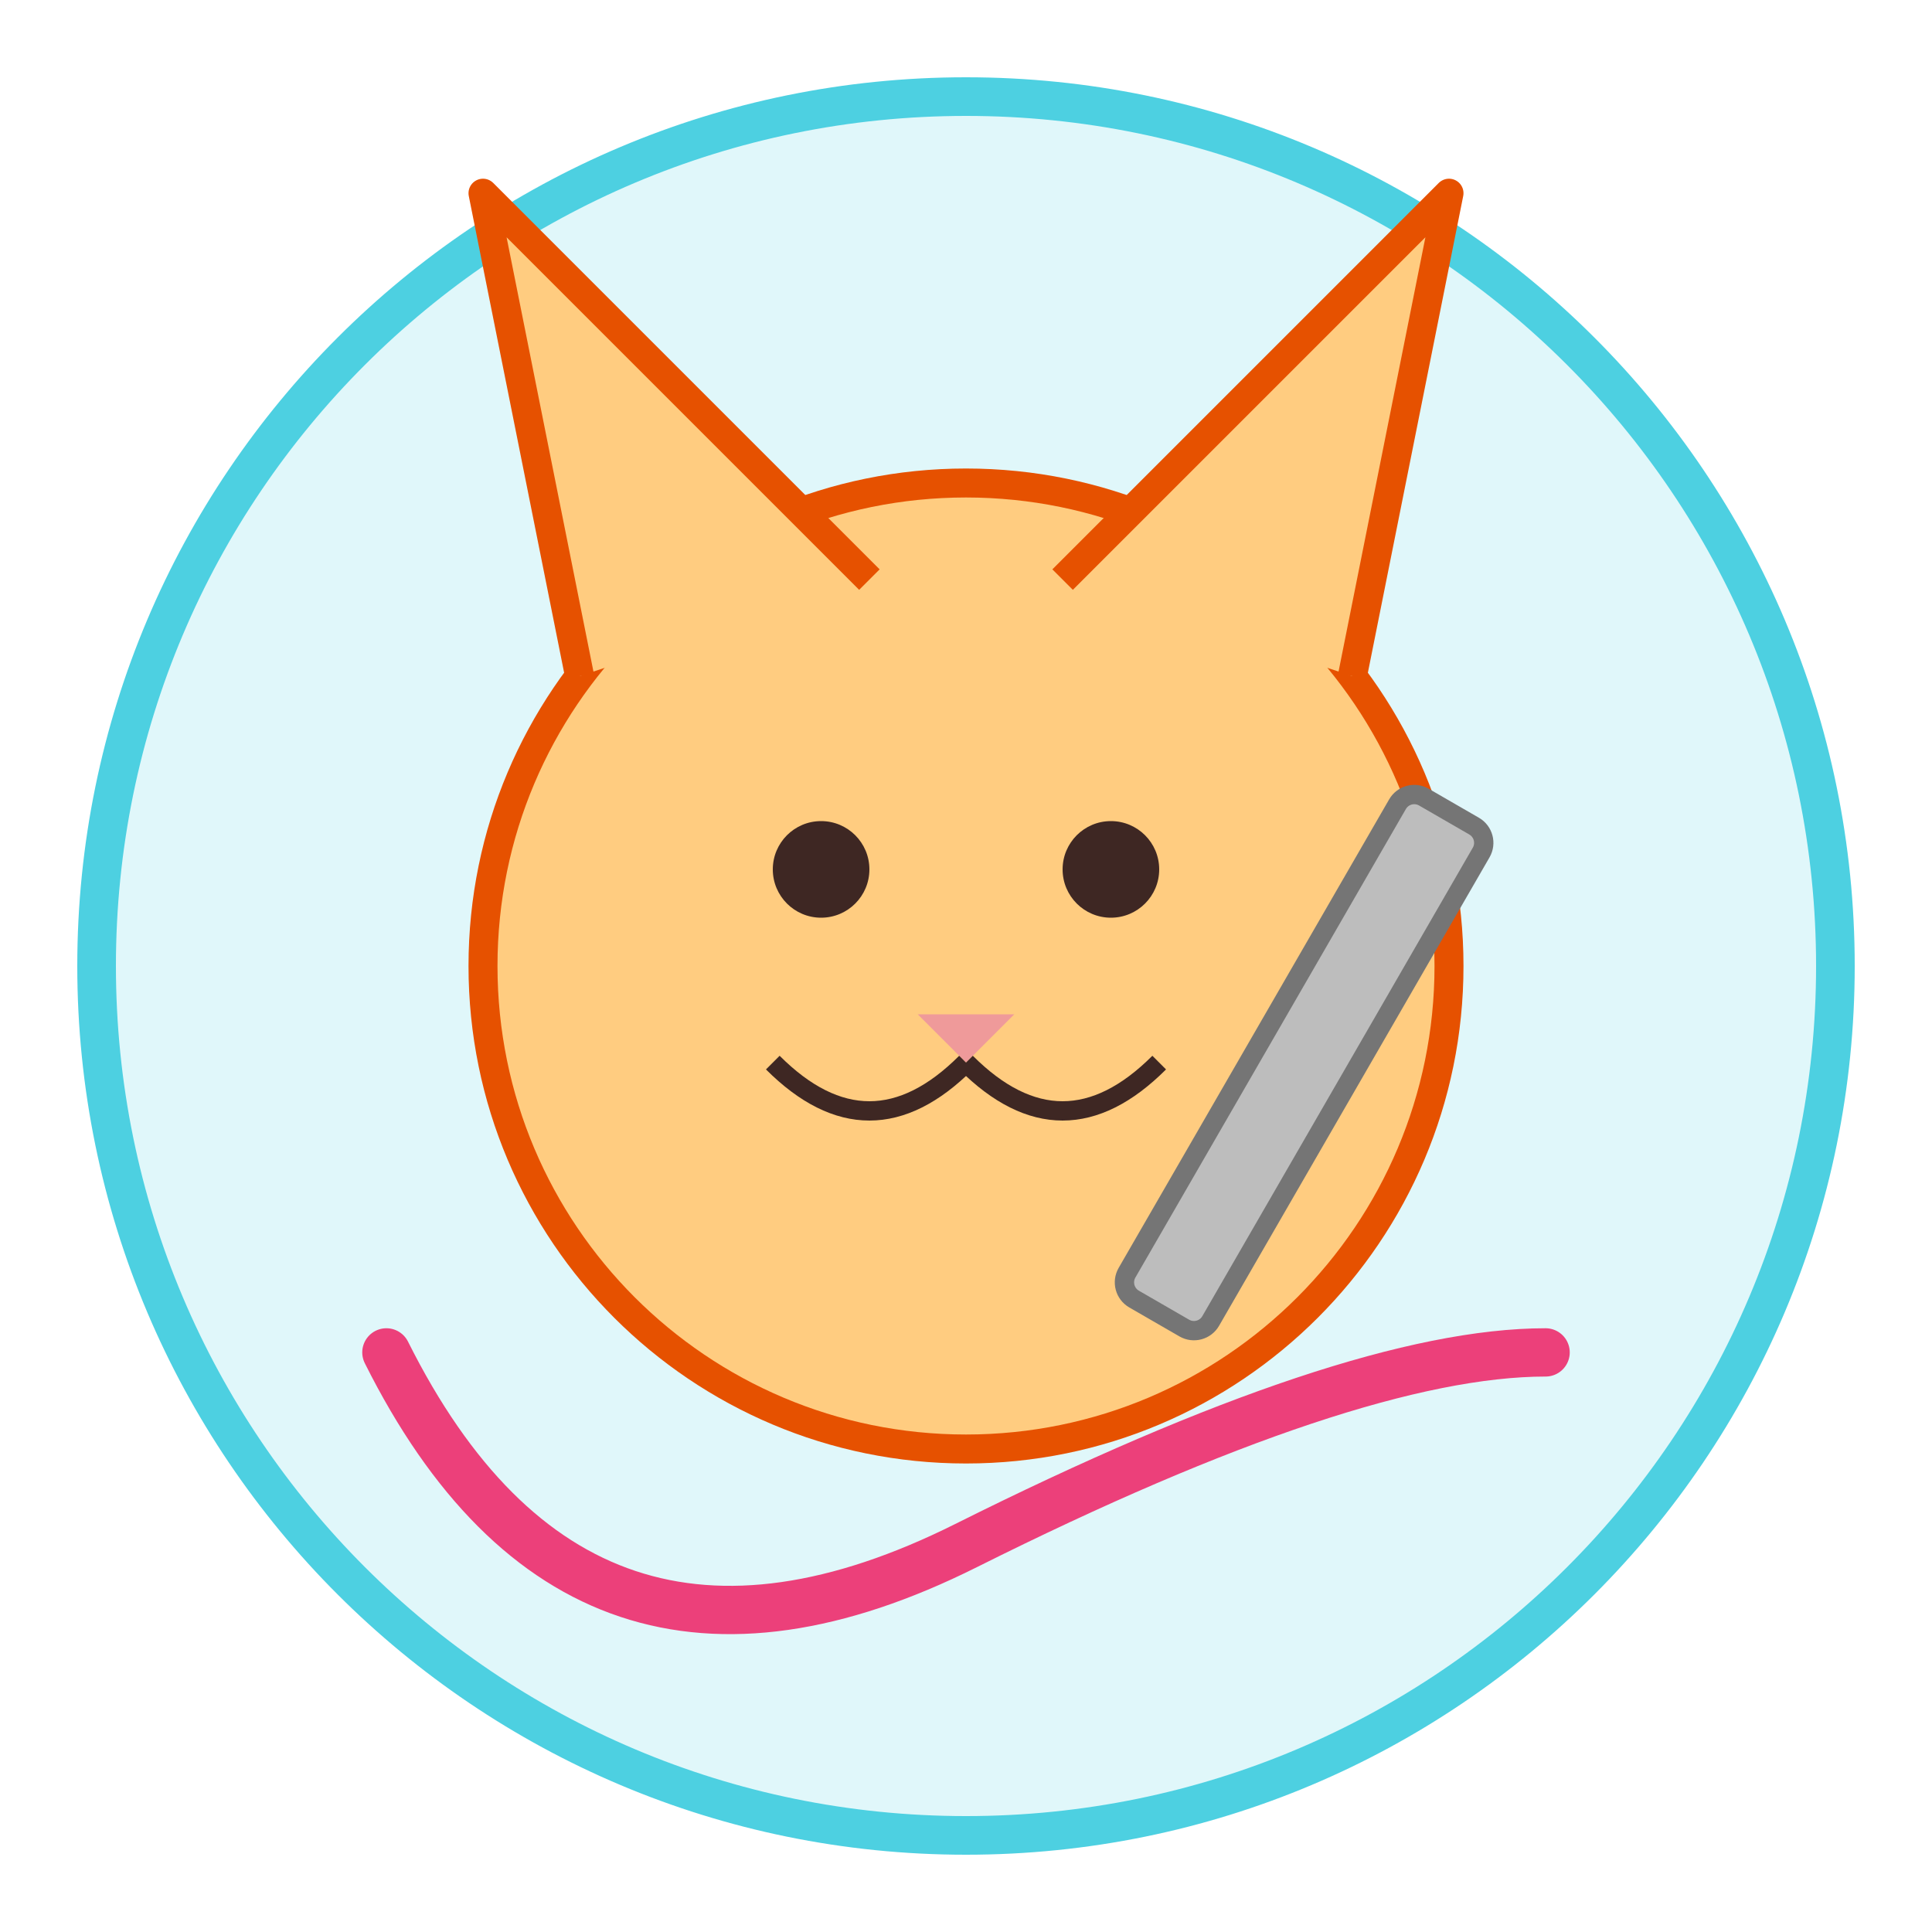
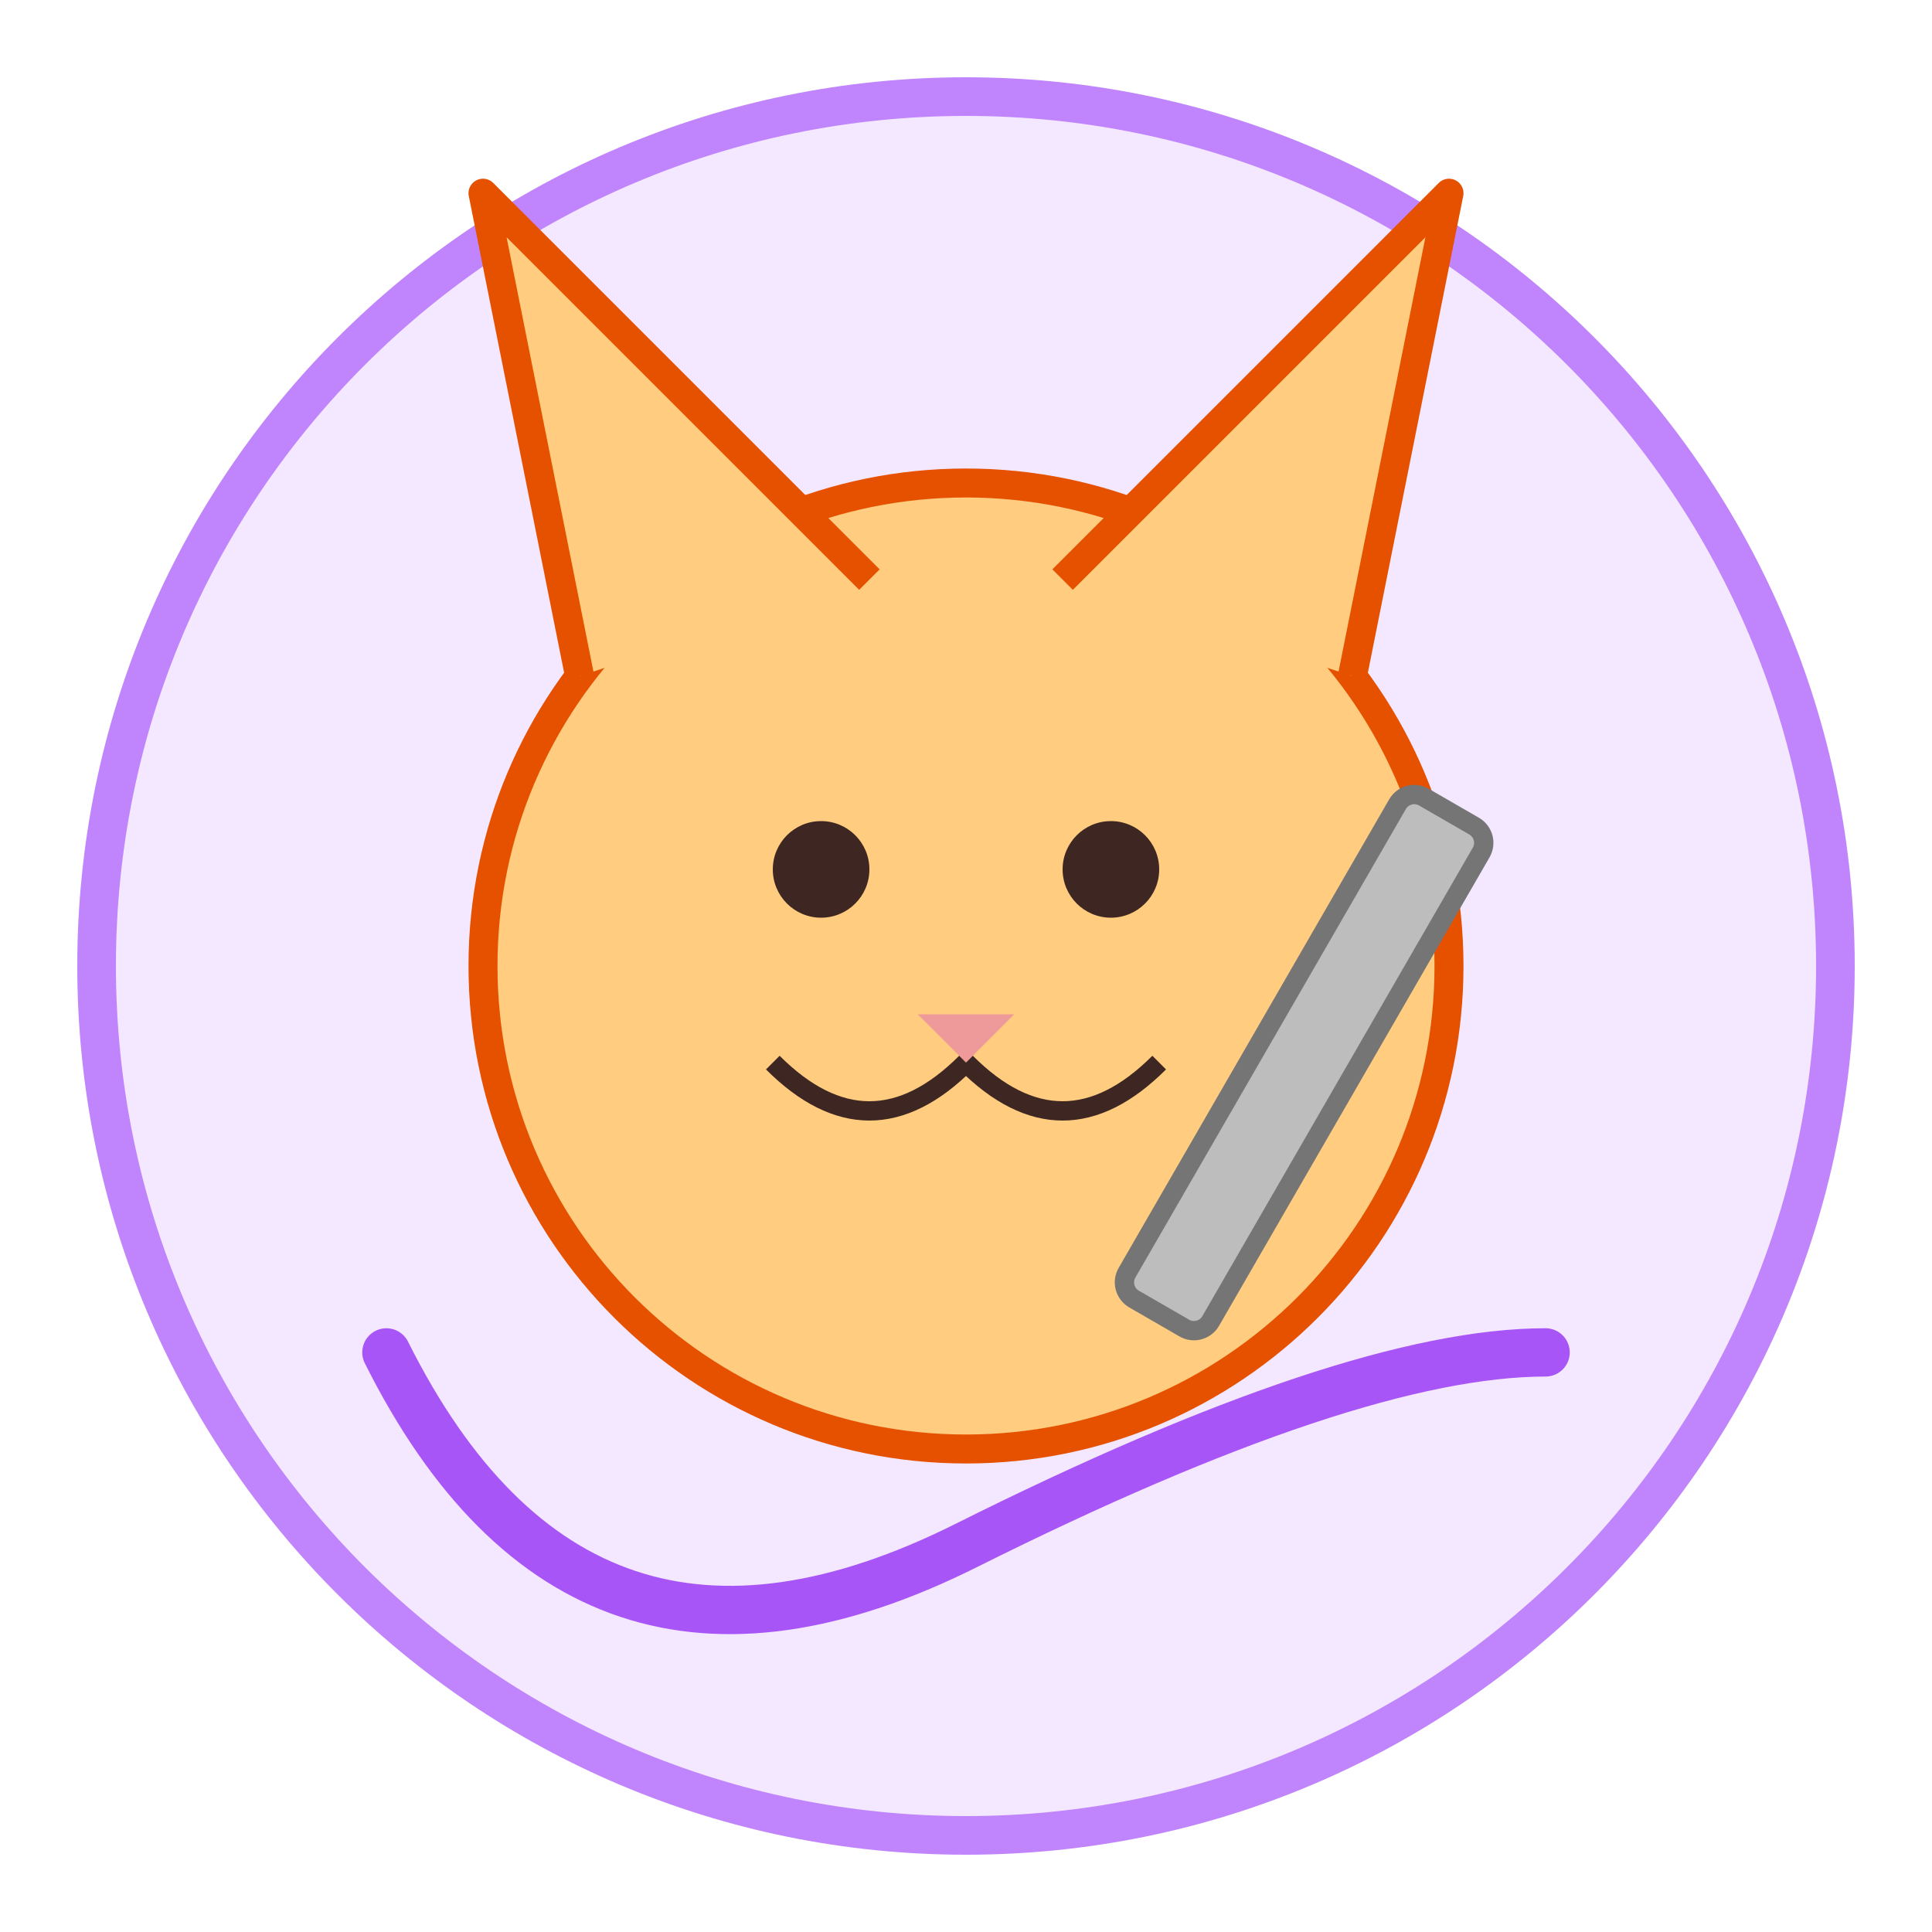
<svg xmlns="http://www.w3.org/2000/svg" viewBox="0 0 200 200">
-   <circle cx="100" cy="100" r="90" fill="#e0f7fa" stroke="#4dd0e1" stroke-width="4" />
+   <circle cx="100" cy="100" r="90" fill="#f3e8ff" stroke="#c084fc" stroke-width="4" />
  <circle cx="100" cy="100" r="50" fill="#ffcc80" stroke="#e65100" stroke-width="3" />
  <path d="M60,70 L50,20 L90,60" fill="#ffcc80" stroke="#e65100" stroke-width="3" stroke-linejoin="round" />
  <path d="M140,70 L150,20 L110,60" fill="#ffcc80" stroke="#e65100" stroke-width="3" stroke-linejoin="round" />
  <circle cx="85" cy="90" r="5" fill="#3e2723" />
  <circle cx="115" cy="90" r="5" fill="#3e2723" />
  <path d="M95,105 L105,105 L100,110 Z" fill="#ef9a9a" />
  <path d="M100,110 Q90,120 80,110" fill="none" stroke="#3e2723" stroke-width="2" />
  <path d="M100,110 Q110,120 120,110" fill="none" stroke="#3e2723" stroke-width="2" />
  <rect x="130" y="80" width="10" height="60" rx="2" fill="#bdbdbd" stroke="#757575" stroke-width="2" transform="rotate(30 135 110)" />
-   <path d="M40,140 Q60,180 100,160 T160,140" fill="none" stroke="#ec407a" stroke-width="5" stroke-linecap="round" />
+   <path d="M40,140 Q60,180 100,160 T160,140" fill="none" stroke="#a855f7" stroke-width="5" stroke-linecap="round" />
</svg>
